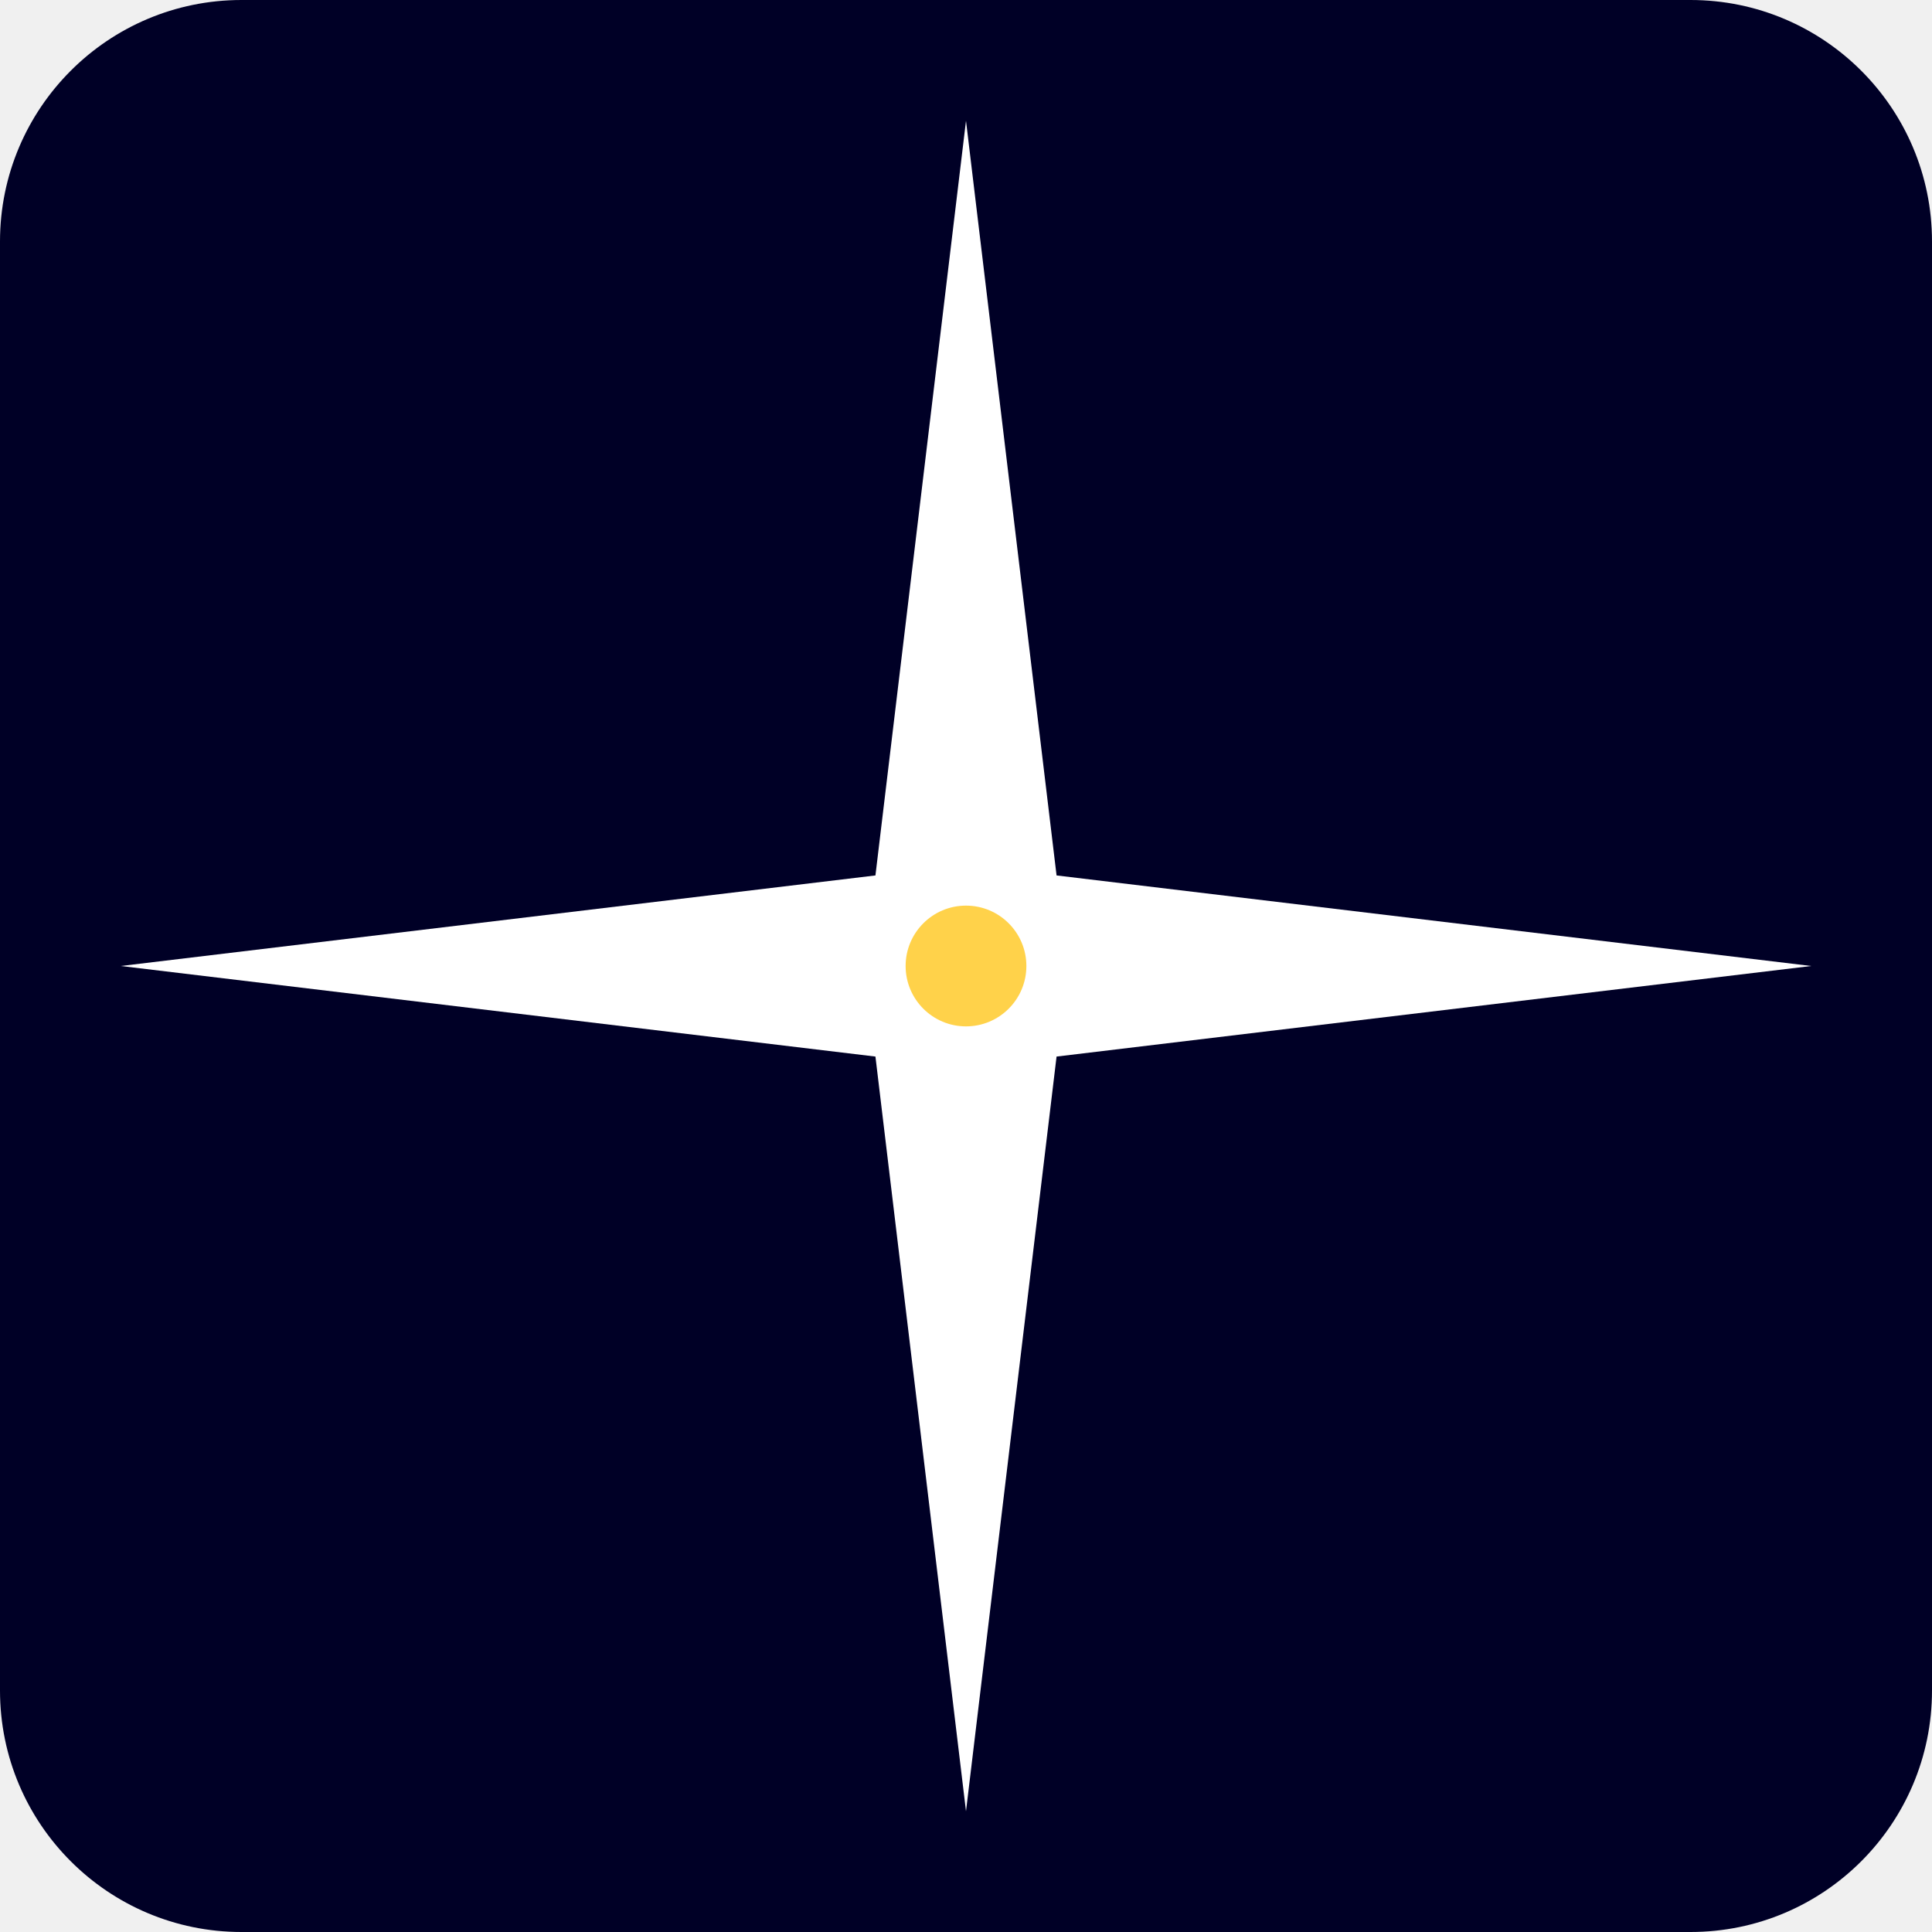
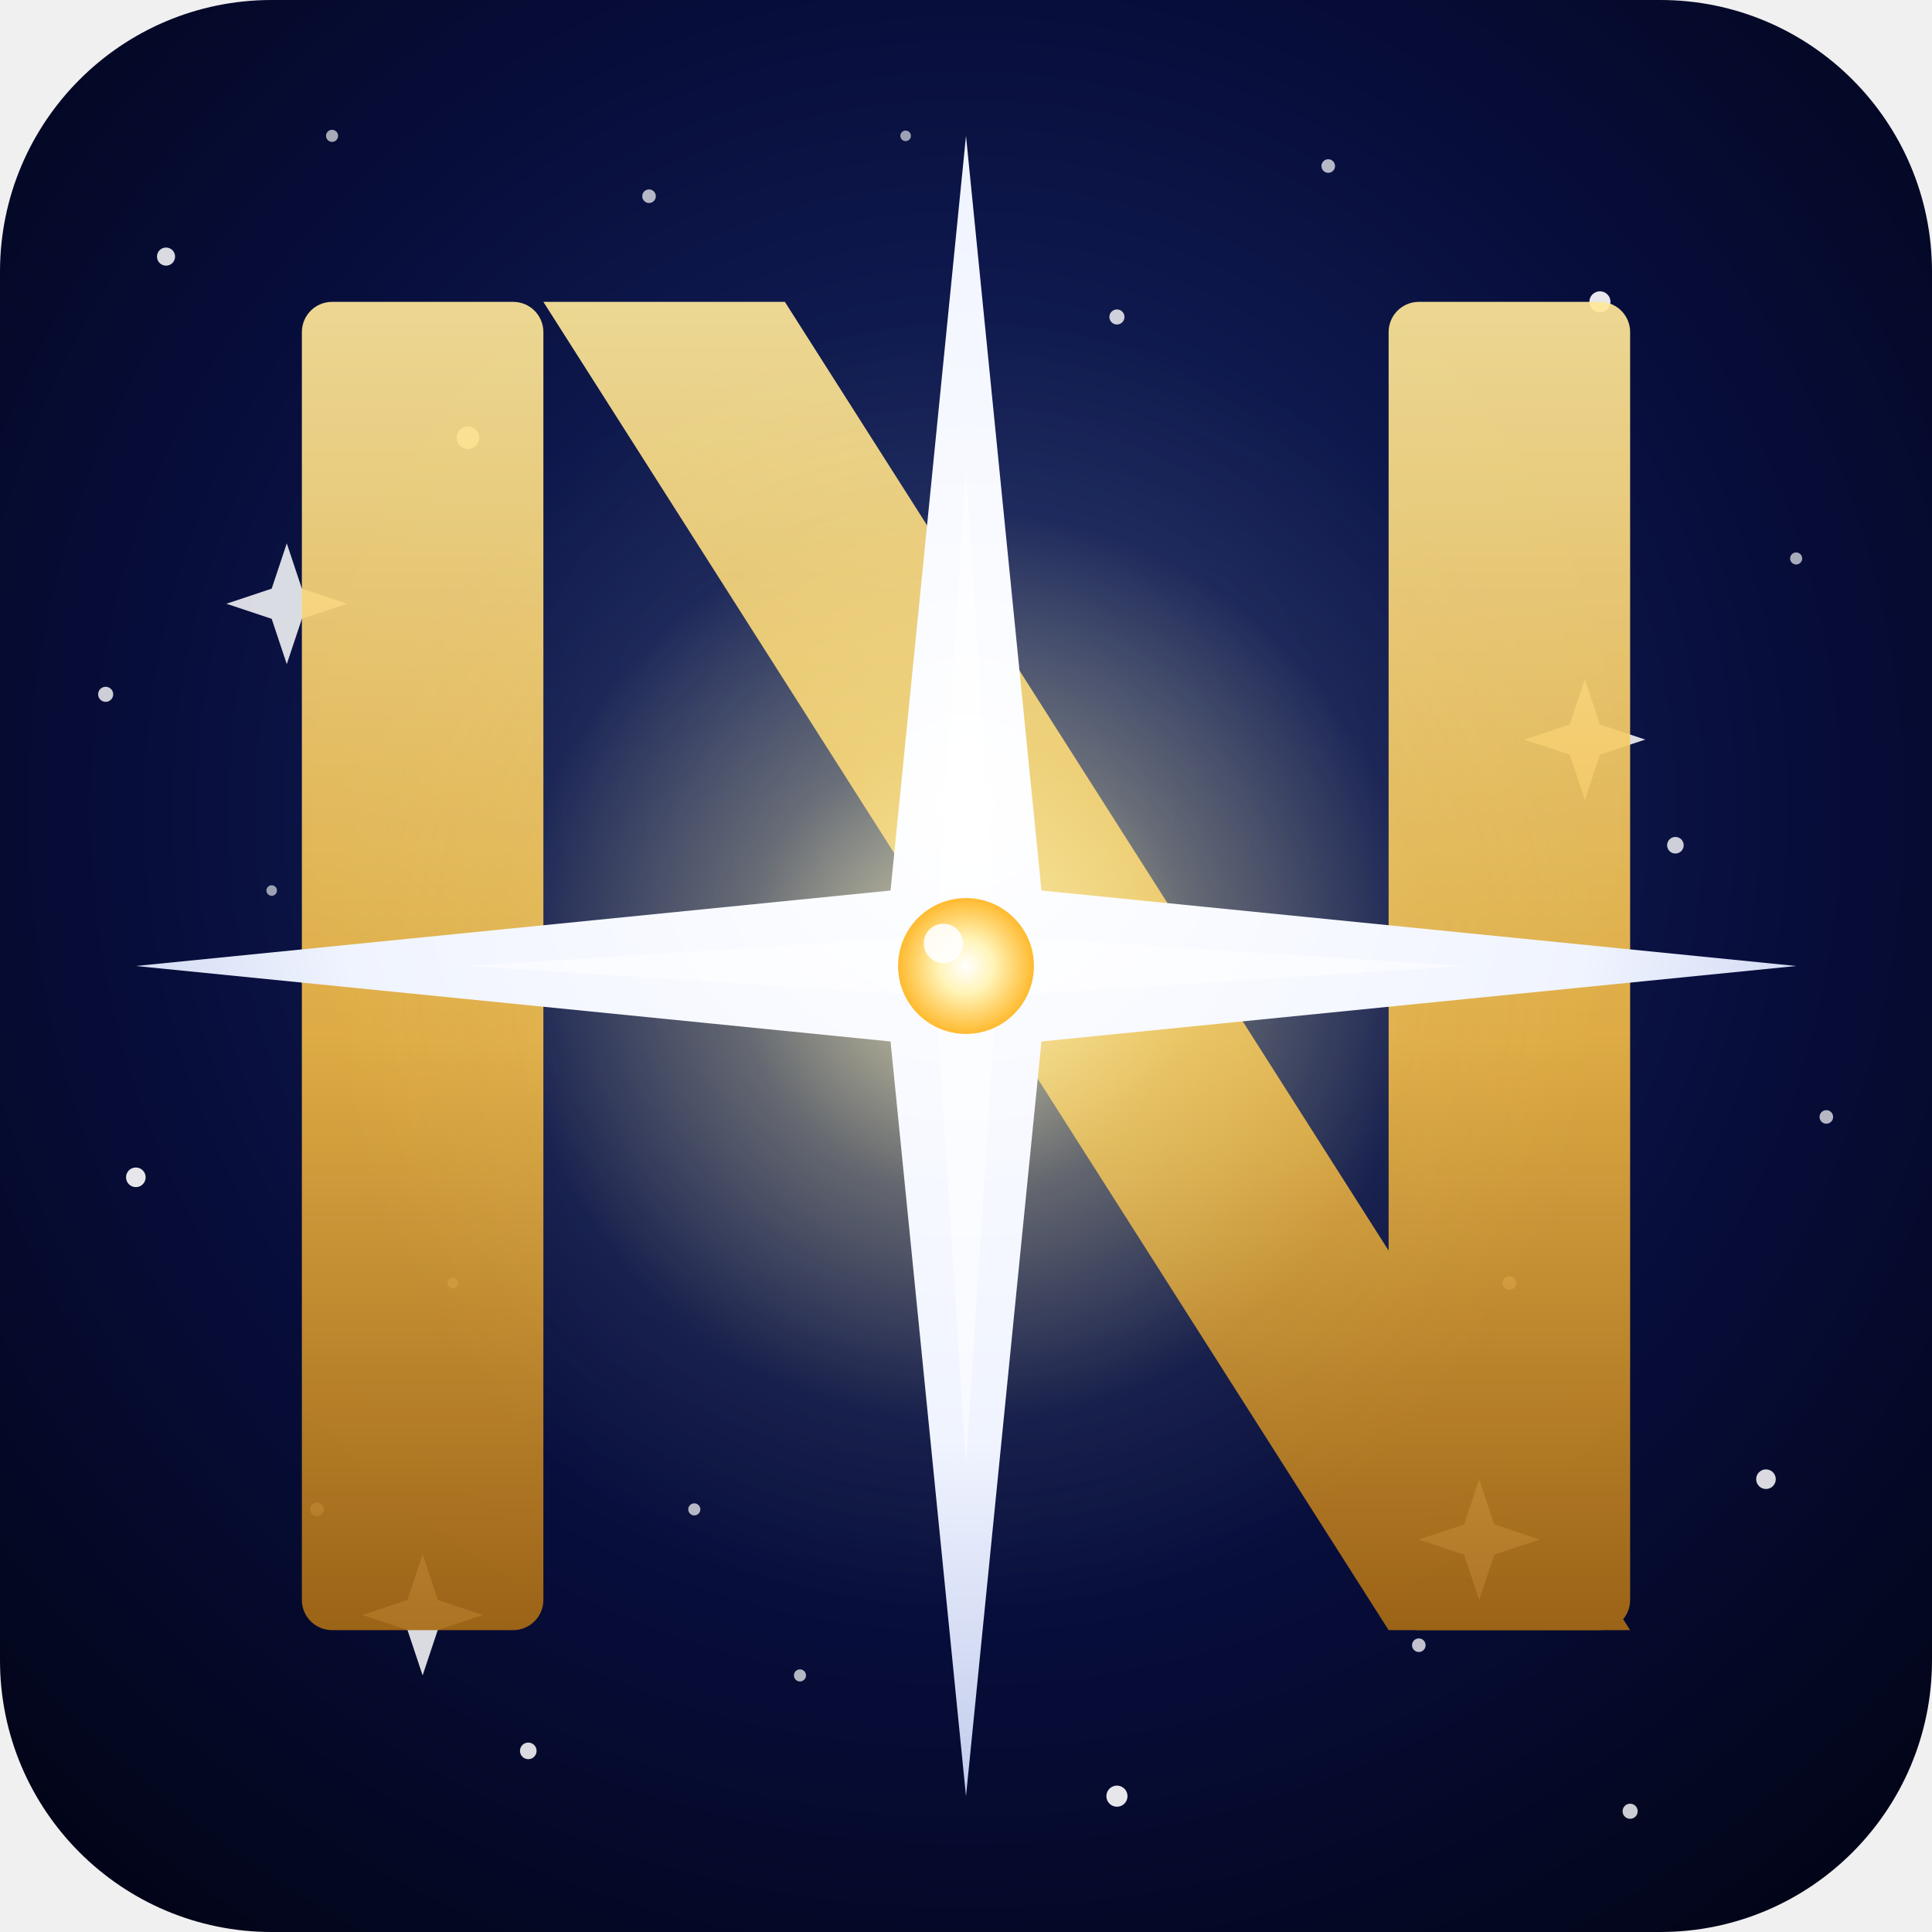
- <svg xmlns="http://www.w3.org/2000/svg" viewBox="0 0 64 64" width="64" height="64">
-   <rect width="64" height="64" rx="8" ry="8" fill="#000026" />
-   <polygon points="32,4 35,29 60,32 35,35 32,60 29,35 4,32 29,29" fill="#ffffff" />
-   <circle cx="32" cy="32" r="2" fill="#ffd24a" />
+ <svg xmlns="http://www.w3.org/2000/svg" viewBox="0 0 256 256" width="256" height="256">
+   <defs>
+     <radialGradient id="sky" cx="50%" cy="42%" r="78%">
+       <stop offset="0%" stop-color="#1a2b6b" />
+       <stop offset="55%" stop-color="#070d3a" />
+       <stop offset="100%" stop-color="#01030f" />
+     </radialGradient>
+     <linearGradient id="nfill" x1="0" y1="0" x2="0" y2="1">
+       <stop offset="0%" stop-color="#ffe89a" />
+       <stop offset="55%" stop-color="#f0b945" />
+       <stop offset="100%" stop-color="#a86a14" />
+     </linearGradient>
+     <radialGradient id="halo" cx="50%" cy="50%" r="50%">
+       <stop offset="0%" stop-color="#fff7c2" stop-opacity="0.85" />
+       <stop offset="35%" stop-color="#fff2a0" stop-opacity="0.35" />
+       <stop offset="70%" stop-color="#fff2a0" stop-opacity="0.05" />
+       <stop offset="100%" stop-color="#fff2a0" stop-opacity="0" />
+     </radialGradient>
+     <radialGradient id="starGrad" cx="50%" cy="40%" r="65%">
+       <stop offset="0%" stop-color="#ffffff" />
+       <stop offset="60%" stop-color="#f0f4ff" />
+       <stop offset="100%" stop-color="#b9c4e8" />
+     </radialGradient>
+     <radialGradient id="core" cx="50%" cy="50%" r="50%">
+       <stop offset="0%" stop-color="#ffffff" />
+       <stop offset="40%" stop-color="#fff4b8" />
+       <stop offset="100%" stop-color="#ffba2f" />
+     </radialGradient>
+     <clipPath id="card">
+       <rect x="0" y="0" width="256" height="256" rx="36" ry="36" />
+     </clipPath>
+   </defs>
+   <g clip-path="url(#card)">
+     <rect width="256" height="256" fill="url(#sky)" />
+     <g fill="#ffffff">
+       <circle cx="22" cy="34" r="1.2" opacity="0.85" />
+       <circle cx="44" cy="18" r="0.8" opacity="0.65" />
+       <circle cx="62" cy="58" r="1.5" opacity="0.9" />
+       <circle cx="86" cy="26" r="0.9" opacity="0.7" />
+       <circle cx="14" cy="92" r="1.0" opacity="0.8" />
+       <circle cx="36" cy="118" r="0.7" opacity="0.6" />
+       <circle cx="18" cy="156" r="1.3" opacity="0.9" />
+       <circle cx="42" cy="200" r="0.9" opacity="0.75" />
+       <circle cx="70" cy="232" r="1.1" opacity="0.85" />
+       <circle cx="106" cy="222" r="0.8" opacity="0.7" />
+       <circle cx="148" cy="238" r="1.4" opacity="0.9" />
+       <circle cx="188" cy="218" r="0.9" opacity="0.75" />
+       <circle cx="216" cy="240" r="1.0" opacity="0.8" />
+       <circle cx="234" cy="196" r="1.3" opacity="0.85" />
+       <circle cx="242" cy="148" r="0.9" opacity="0.7" />
+       <circle cx="222" cy="112" r="1.1" opacity="0.8" />
+       <circle cx="238" cy="74" r="0.8" opacity="0.65" />
+       <circle cx="212" cy="40" r="1.4" opacity="0.9" />
+       <circle cx="176" cy="22" r="0.9" opacity="0.7" />
+       <circle cx="148" cy="42" r="1.0" opacity="0.8" />
+       <circle cx="120" cy="18" r="0.7" opacity="0.6" />
+       <circle cx="92" cy="200" r="0.8" opacity="0.7" />
+       <circle cx="200" cy="170" r="0.9" opacity="0.75" />
+       <circle cx="60" cy="170" r="0.7" opacity="0.6" />
+     </g>
+     <g fill="#ffffff" opacity="0.85">
+       <polygon points="38,72  40,78  46,80  40,82  38,88  36,82  30,80  36,78" />
+       <polygon points="210,90 212,96 218,98 212,100 210,106 208,100 202,98 208,96" />
+       <polygon points="56,206 58,212 64,214 58,216 56,222 54,216 48,214 54,212" />
+       <polygon points="196,196 198,202 204,204 198,206 196,212 194,206 188,204 194,202" />
+     </g>
+     <g fill="url(#nfill)" opacity="0.92">
+       <rect x="40" y="40" width="32" height="176" rx="4" />
+       <rect x="184" y="40" width="32" height="176" rx="4" />
+       <polygon points="72,40 104,40 216,216 184,216" />
+     </g>
+     <circle cx="128" cy="128" r="86" fill="url(#halo)" />
+     <polygon points="128,18 138,118 238,128 138,138 128,238 118,138 18,128 118,118" fill="url(#starGrad)" />
+     <polygon points="128,62 132,124 194,128 132,132 128,194 124,132 62,128 124,124" fill="#ffffff" opacity="0.55" />
+     <circle cx="128" cy="128" r="9" fill="url(#core)" />
+     <circle cx="125" cy="125" r="2.6" fill="#ffffff" opacity="0.9" />
+   </g>
</svg>
